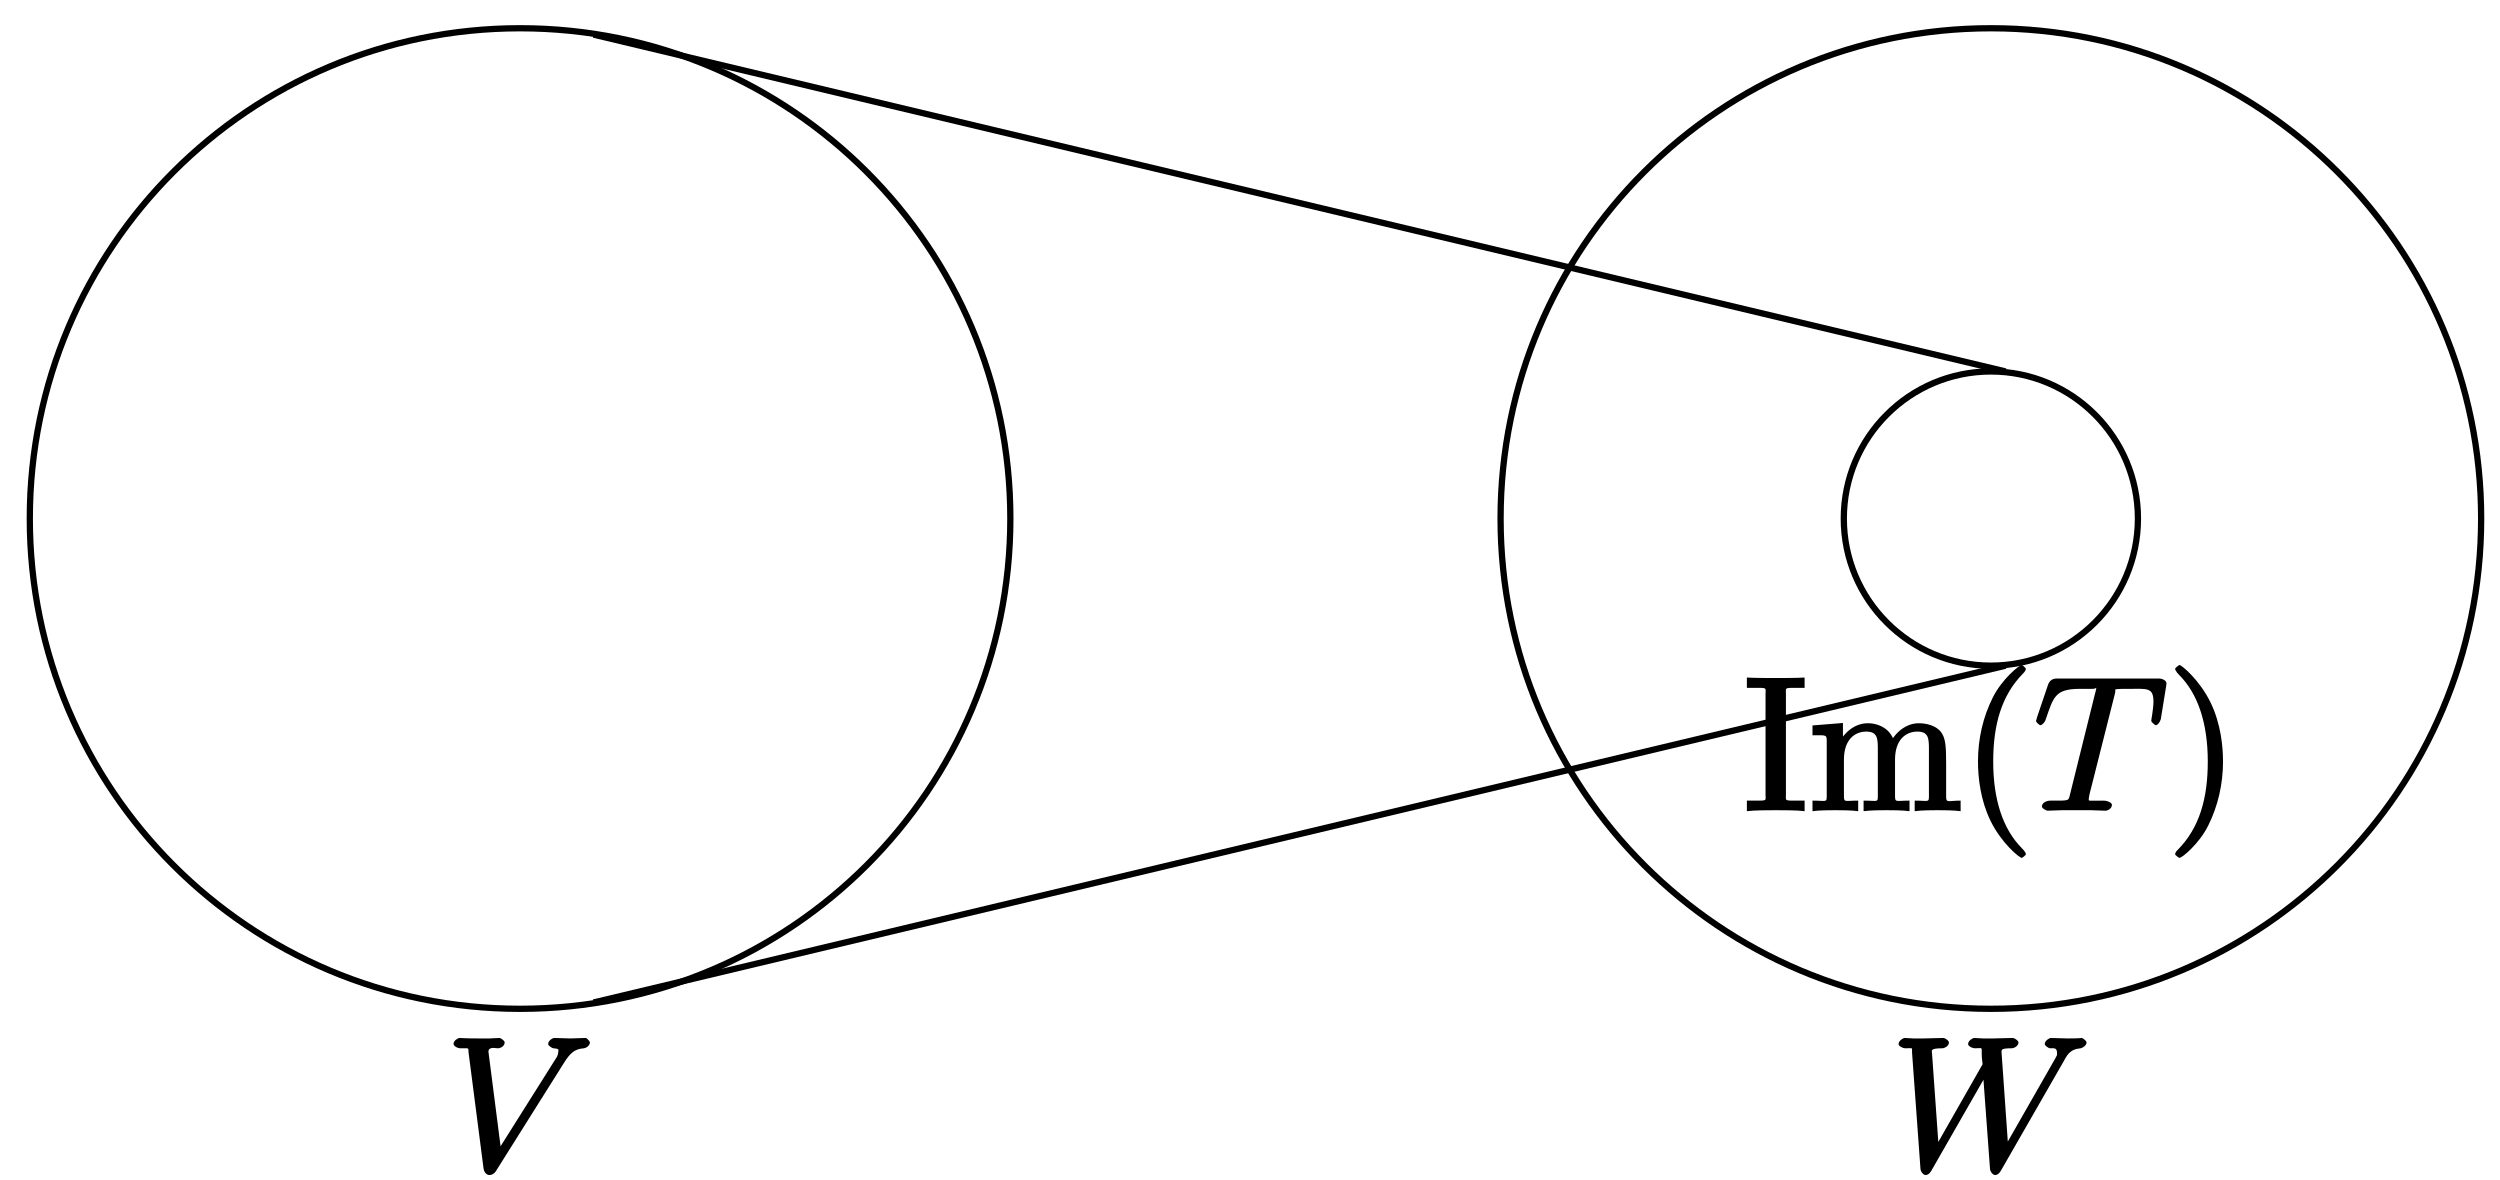
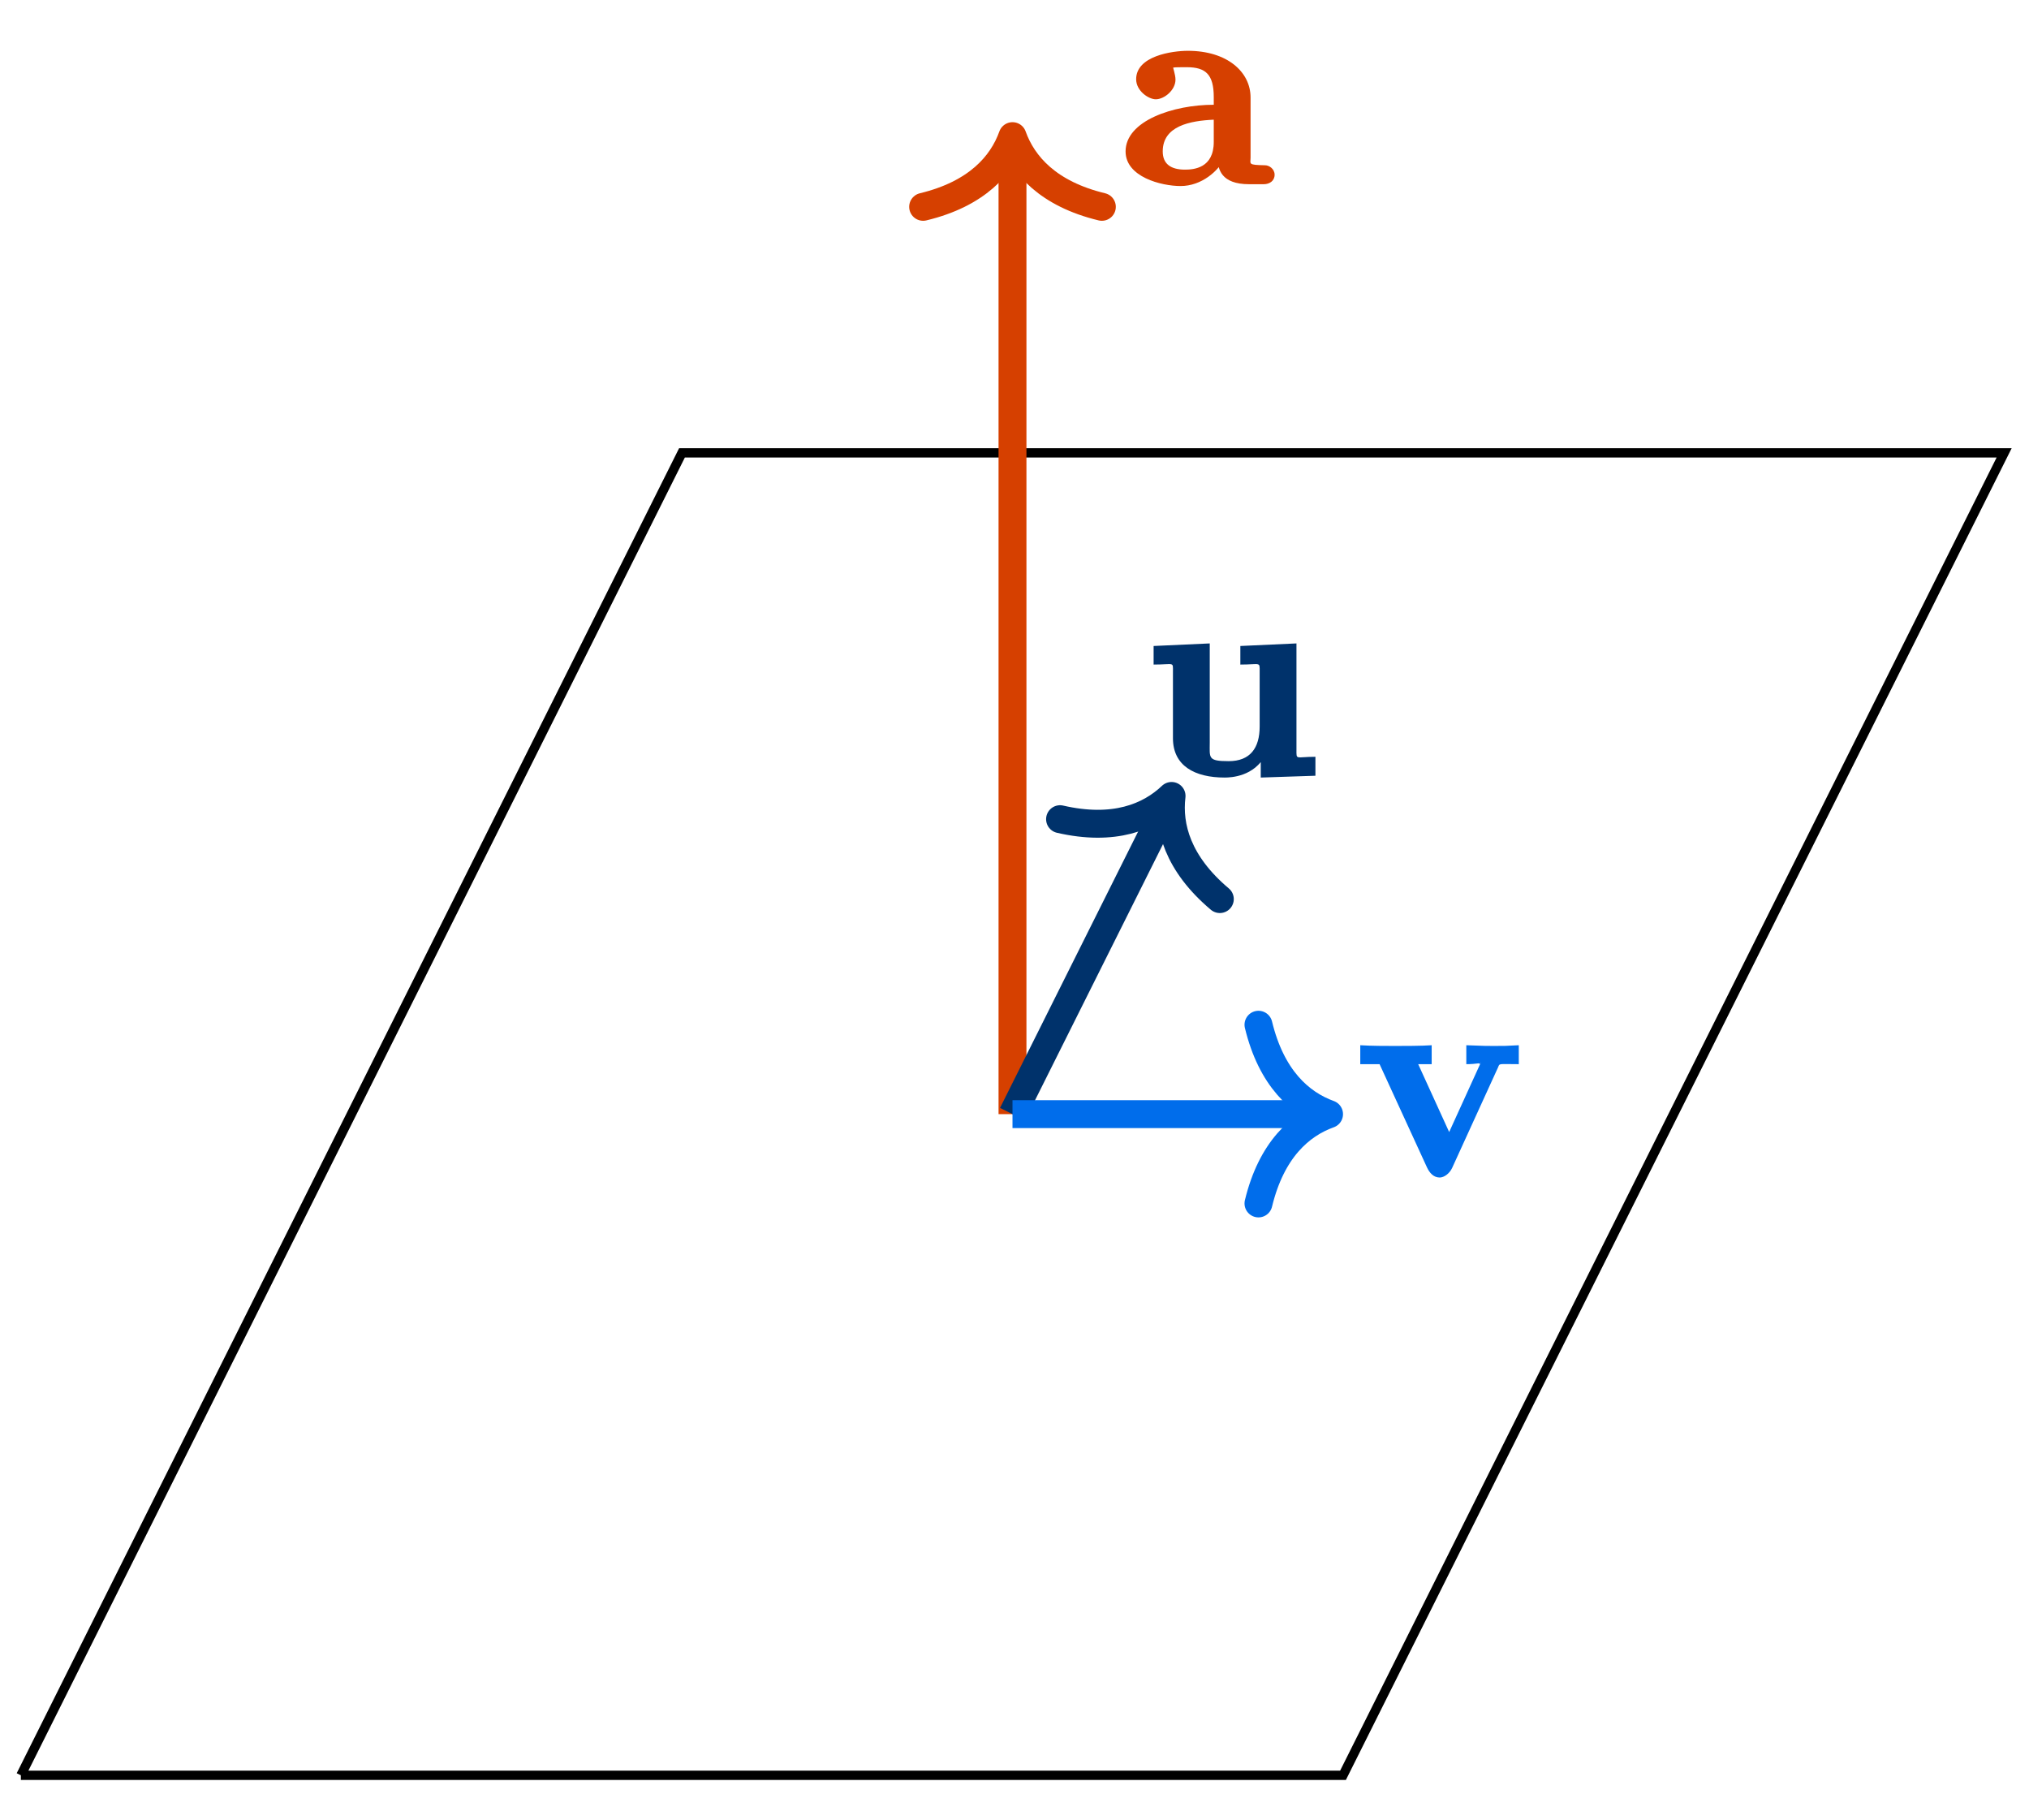
- <svg xmlns="http://www.w3.org/2000/svg" xmlns:xlink="http://www.w3.org/1999/xlink" width="159pt" height="75pt" viewBox="0 0 159 75" version="1.1">
+ <svg xmlns="http://www.w3.org/2000/svg" xmlns:xlink="http://www.w3.org/1999/xlink" width="87pt" height="78pt" viewBox="0 0 87 78" version="1.1">
  <defs>
    <g>
      <symbol overflow="visible" id="glyph0-0">
        <path style="stroke:none;" d="" />
      </symbol>
      <symbol overflow="visible" id="glyph0-1">
-         <path style="stroke:none;" d="M 7.5 -6.875 C 7.906 -7.516 8.172 -7.766 8.781 -7.812 C 8.906 -7.828 9.156 -7.969 9.156 -8.188 C 9.156 -8.234 8.984 -8.469 8.875 -8.469 C 8.656 -8.469 8.141 -8.438 7.922 -8.438 C 7.578 -8.438 7.219 -8.469 6.891 -8.469 C 6.797 -8.469 6.5 -8.312 6.5 -8.078 C 6.5 -7.969 6.781 -7.812 6.828 -7.812 C 7.266 -7.781 7.141 -7.703 7.141 -7.562 C 7.141 -7.391 7.031 -7.219 7.016 -7.203 L 3.266 -1.25 L 3.531 -1.141 L 2.703 -7.594 C 2.703 -7.938 3.172 -7.812 3.297 -7.812 C 3.484 -7.812 3.734 -7.953 3.734 -8.188 C 3.734 -8.312 3.453 -8.469 3.422 -8.469 C 3.219 -8.469 2.969 -8.438 2.766 -8.438 L 2.109 -8.438 C 1.234 -8.438 0.875 -8.469 0.859 -8.469 C 0.781 -8.469 0.484 -8.312 0.484 -8.094 C 0.484 -7.953 0.734 -7.812 0.922 -7.812 C 1.531 -7.812 1.406 -7.859 1.438 -7.547 L 2.391 -0.172 C 2.422 0.078 2.594 0.25 2.766 0.25 C 2.906 0.25 3.078 0.172 3.188 -0.016 Z M 7.5 -6.875 " />
+         <path style="stroke:none;" d="M 5.625 -3.719 C 5.625 -4.812 4.625 -5.719 2.938 -5.719 C 2.266 -5.719 0.719 -5.5 0.719 -4.5 C 0.719 -4 1.25 -3.641 1.562 -3.641 C 1.922 -3.641 2.406 -4.031 2.406 -4.484 C 2.406 -4.703 2.281 -5.031 2.312 -5 C 2.375 -5.016 2.672 -5.016 2.891 -5.016 C 3.703 -5.016 4.047 -4.703 4.047 -3.734 L 4.047 -3.406 C 2.312 -3.406 0.266 -2.719 0.266 -1.406 C 0.266 -0.312 1.797 0.078 2.625 0.078 C 3.531 0.078 4.25 -0.578 4.5 -1.094 L 4.219 -1.094 C 4.219 -0.656 4.359 0 5.562 0 L 6.188 0 C 6.438 0 6.656 -0.141 6.656 -0.406 C 6.656 -0.656 6.422 -0.812 6.25 -0.812 C 5.5 -0.828 5.625 -0.859 5.625 -1.141 Z M 4.047 -1.812 C 4.047 -0.688 3.188 -0.625 2.812 -0.625 C 2.219 -0.625 1.859 -0.859 1.859 -1.406 C 1.859 -2.5 3.031 -2.719 4.047 -2.766 Z M 4.047 -1.812 " />
      </symbol>
      <symbol overflow="visible" id="glyph0-2">
-         <path style="stroke:none;" d="M 10.906 -6.875 C 11.172 -7.344 11.328 -7.75 12.047 -7.812 C 12.156 -7.828 12.422 -7.984 12.422 -8.172 C 12.422 -8.312 12.156 -8.469 12.125 -8.469 C 12.094 -8.469 12.016 -8.438 11.219 -8.438 C 10.859 -8.438 10.5 -8.469 10.141 -8.469 C 10.078 -8.469 9.766 -8.312 9.766 -8.078 C 9.766 -7.969 10.031 -7.812 10.094 -7.812 C 10.344 -7.812 10.547 -7.875 10.547 -7.5 C 10.547 -7.344 10.547 -7.375 10.438 -7.172 L 7.172 -1.453 L 7.453 -1.344 L 7.016 -7.578 C 7.016 -7.719 7 -7.812 7.656 -7.812 C 7.812 -7.812 8.094 -7.953 8.094 -8.188 C 8.094 -8.312 7.812 -8.469 7.75 -8.469 C 7.344 -8.469 6.891 -8.438 6.469 -8.438 L 5.844 -8.438 C 5.672 -8.438 5.453 -8.469 5.266 -8.469 C 5.203 -8.469 4.891 -8.312 4.891 -8.078 C 4.891 -7.953 5.141 -7.812 5.344 -7.812 C 5.891 -7.812 5.719 -7.953 5.766 -7.219 L 5.812 -6.797 L 2.766 -1.453 L 3.031 -1.344 L 2.594 -7.516 C 2.594 -7.656 2.438 -7.812 3.25 -7.812 C 3.375 -7.812 3.672 -7.953 3.672 -8.172 C 3.672 -8.312 3.406 -8.469 3.328 -8.469 C 2.922 -8.469 2.469 -8.438 2.047 -8.438 L 1.422 -8.438 C 1.25 -8.438 1.031 -8.469 0.844 -8.469 C 0.781 -8.469 0.469 -8.312 0.469 -8.078 C 0.469 -7.953 0.734 -7.812 0.891 -7.812 C 1.453 -7.812 1.297 -7.891 1.328 -7.5 L 1.859 -0.172 C 1.859 0.031 2.047 0.25 2.188 0.25 C 2.312 0.25 2.438 0.172 2.547 -0.016 L 6.109 -6.234 L 5.828 -6.344 L 6.281 -0.172 C 6.281 0.031 6.469 0.25 6.609 0.25 C 6.734 0.25 6.875 0.156 6.969 -0.016 Z M 10.906 -6.875 " />
+         <path style="stroke:none;" d="M 4.078 -5.422 L 4.078 -4.766 C 4.953 -4.766 4.906 -4.906 4.906 -4.453 L 4.906 -2.109 C 4.906 -1.188 4.5 -0.625 3.578 -0.625 C 2.672 -0.625 2.766 -0.766 2.766 -1.422 L 2.766 -5.672 L 0.359 -5.562 L 0.359 -4.766 C 1.25 -4.766 1.188 -4.906 1.188 -4.453 L 1.188 -1.609 C 1.188 -0.422 2.125 0.078 3.406 0.078 C 3.688 0.078 4.672 0.031 5.156 -0.891 L 4.953 -0.891 L 4.953 0.078 L 7.297 0 L 7.297 -0.812 C 6.438 -0.812 6.484 -0.656 6.484 -1.125 L 6.484 -5.672 L 4.078 -5.562 Z M 4.078 -5.422 " />
      </symbol>
      <symbol overflow="visible" id="glyph0-3">
-         <path style="stroke:none;" d="M 5.141 -7.438 C 5.219 -7.719 5.078 -7.688 5.266 -7.734 C 5.359 -7.75 5.75 -7.75 6 -7.75 C 7.203 -7.75 7.594 -7.859 7.594 -6.922 C 7.594 -6.734 7.547 -6.281 7.469 -5.844 L 7.453 -5.703 C 7.453 -5.656 7.672 -5.438 7.75 -5.438 C 7.859 -5.438 8.016 -5.641 8.062 -5.828 L 8.406 -7.953 C 8.422 -8.062 8.422 -8.078 8.422 -8.109 C 8.422 -8.25 8.203 -8.406 7.953 -8.406 L 1.422 -8.406 C 1.141 -8.406 0.969 -8.234 0.891 -8.016 L 0.172 -5.891 C 0.203 -5.953 0.125 -5.719 0.125 -5.703 C 0.125 -5.641 0.328 -5.438 0.406 -5.438 C 0.5 -5.438 0.688 -5.625 0.734 -5.781 C 1.234 -7.234 1.328 -7.75 2.922 -7.75 L 3.719 -7.75 C 4 -7.75 3.953 -7.906 3.953 -7.766 C 3.953 -7.734 3.953 -7.703 3.891 -7.5 L 2.297 -1.078 C 2.172 -0.609 2.312 -0.641 1.047 -0.641 C 0.75 -0.641 0.5 -0.484 0.5 -0.266 C 0.5 -0.141 0.797 0 0.859 0 C 1.156 0 1.469 -0.031 1.766 -0.031 L 3.641 -0.031 C 3.938 -0.031 4.25 0 4.547 0 C 4.688 0 4.953 -0.141 4.953 -0.375 C 4.953 -0.484 4.719 -0.641 4.406 -0.641 C 3.328 -0.641 3.484 -0.594 3.484 -0.781 C 3.484 -0.781 3.484 -0.875 3.531 -1.062 Z M 5.141 -7.438 " />
-       </symbol>
-       <symbol overflow="visible" id="glyph1-0">
-         <path style="stroke:none;" d="" />
-       </symbol>
-       <symbol overflow="visible" id="glyph1-1">
-         <path style="stroke:none;" d="M 2.75 -7.406 C 2.75 -7.844 2.625 -7.812 3.531 -7.812 L 3.938 -7.812 L 3.938 -8.469 C 3.5 -8.438 2.469 -8.438 2.109 -8.438 C 1.75 -8.438 0.719 -8.438 0.266 -8.469 L 0.266 -7.812 L 0.688 -7.812 C 1.594 -7.812 1.453 -7.844 1.453 -7.406 L 1.453 -1.047 C 1.453 -0.609 1.594 -0.641 0.688 -0.641 L 0.266 -0.641 L 0.266 0.031 C 0.719 -0.031 1.75 -0.031 2.109 -0.031 C 2.469 -0.031 3.5 -0.031 3.938 0.031 L 3.938 -0.641 L 3.531 -0.641 C 2.625 -0.641 2.75 -0.609 2.75 -1.047 Z M 2.75 -7.406 " />
-       </symbol>
-       <symbol overflow="visible" id="glyph1-2">
-         <path style="stroke:none;" d="M 8.719 -3.047 C 8.719 -4.156 8.672 -4.609 8.406 -4.984 C 8.062 -5.453 7.391 -5.562 6.984 -5.562 C 5.984 -5.562 5.312 -4.703 5.125 -4.234 L 5.453 -4.234 C 5.281 -5.156 4.484 -5.562 3.734 -5.562 C 2.562 -5.562 1.953 -4.422 1.906 -4.344 L 2.156 -4.344 L 2.156 -5.578 L 0.219 -5.422 L 0.219 -4.797 C 1.188 -4.797 1.125 -4.859 1.125 -4.266 L 1.125 -1.031 C 1.125 -0.484 1.156 -0.641 0.219 -0.641 L 0.219 0.031 C 0.688 -0.031 1.344 -0.031 1.672 -0.031 C 2.016 -0.031 2.672 -0.031 3.125 0.031 L 3.125 -0.641 C 2.219 -0.641 2.219 -0.484 2.219 -1.031 L 2.219 -3.25 C 2.219 -4.5 2.891 -5.031 3.641 -5.031 C 4.375 -5.031 4.375 -4.562 4.375 -3.844 L 4.375 -1.031 C 4.375 -0.484 4.406 -0.641 3.469 -0.641 L 3.469 0.031 C 3.938 -0.031 4.594 -0.031 4.922 -0.031 C 5.266 -0.031 5.922 -0.031 6.391 0.031 L 6.391 -0.641 C 5.469 -0.641 5.469 -0.484 5.469 -1.031 L 5.469 -3.25 C 5.469 -4.5 6.141 -5.031 6.891 -5.031 C 7.625 -5.031 7.625 -4.562 7.625 -3.844 L 7.625 -1.031 C 7.625 -0.484 7.656 -0.641 6.719 -0.641 L 6.719 0.031 C 7.203 -0.031 7.844 -0.031 8.172 -0.031 C 8.516 -0.031 9.172 -0.031 9.641 0.031 L 9.641 -0.641 C 8.875 -0.641 8.734 -0.484 8.719 -0.844 Z M 8.719 -3.047 " />
-       </symbol>
-       <symbol overflow="visible" id="glyph1-3">
-         <path style="stroke:none;" d="M 4.047 2.766 C 4.047 2.719 4 2.594 3.797 2.391 C 2.594 1.188 1.969 -0.688 1.969 -3.125 C 1.969 -5.438 2.484 -7.328 3.875 -8.734 C 4 -8.844 4.047 -8.984 4.047 -9.016 C 4.047 -9.078 3.828 -9.266 3.781 -9.266 C 3.625 -9.266 2.516 -8.359 1.938 -7.188 C 1.328 -5.969 1 -4.594 1 -3.125 C 1 -2.062 1.172 -0.641 1.797 0.641 C 2.5 2.078 3.641 3 3.781 3 C 3.828 3 4.047 2.828 4.047 2.766 Z M 4.047 2.766 " />
-       </symbol>
-       <symbol overflow="visible" id="glyph1-4">
-         <path style="stroke:none;" d="M 3.531 -3.125 C 3.531 -4.031 3.406 -5.516 2.734 -6.891 C 2.031 -8.328 0.891 -9.266 0.766 -9.266 C 0.719 -9.266 0.484 -9.078 0.484 -9.016 C 0.484 -8.984 0.531 -8.844 0.734 -8.641 C 1.938 -7.438 2.562 -5.562 2.562 -3.125 C 2.562 -0.812 2.047 1.078 0.656 2.484 C 0.531 2.594 0.484 2.719 0.484 2.766 C 0.484 2.828 0.719 3 0.766 3 C 0.922 3 2.016 2.109 2.594 0.938 C 3.203 -0.281 3.531 -1.688 3.531 -3.125 Z M 3.531 -3.125 " />
+         <path style="stroke:none;" d="M 6.047 -4.656 C 6.125 -4.844 6.047 -4.797 6.938 -4.797 L 6.938 -5.609 C 6.375 -5.578 6.344 -5.578 5.859 -5.578 C 5.531 -5.578 5.516 -5.578 4.688 -5.609 L 4.688 -4.797 C 5.156 -4.797 5.266 -4.875 5.266 -4.797 C 5.266 -4.781 5.312 -4.875 5.328 -4.906 L 3.812 -1.578 L 4.094 -1.578 L 2.625 -4.797 L 3.203 -4.797 L 3.203 -5.609 C 2.797 -5.578 1.953 -5.578 1.641 -5.578 C 1.297 -5.578 0.594 -5.578 0.141 -5.609 L 0.141 -4.797 L 0.969 -4.797 L 3 -0.375 C 3.109 -0.141 3.281 0.062 3.547 0.062 C 3.734 0.062 3.969 -0.109 4.078 -0.344 Z M 6.047 -4.656 " />
      </symbol>
    </g>
  </defs>
  <g id="surface1">
-     <path style="fill:none;stroke-width:0.399;stroke-linecap:butt;stroke-linejoin:miter;stroke:rgb(0%,0%,0%);stroke-opacity:1;stroke-miterlimit:10;" d="M 31.183 -0 C 31.183 17.222 17.222 31.183 -0.001 31.183 C -17.22 31.183 -31.18 17.222 -31.18 -0 C -31.18 -17.223 -17.22 -31.18 -0.001 -31.18 C 17.222 -31.18 31.183 -17.223 31.183 -0 Z M 31.183 -0 " transform="matrix(1,0,0,-1,33.075,32.98)" />
-     <path style="fill:none;stroke-width:0.399;stroke-linecap:butt;stroke-linejoin:miter;stroke:rgb(0%,0%,0%);stroke-opacity:1;stroke-miterlimit:10;" d="M 102.898 -0 C 102.898 5.168 98.71 9.355 93.546 9.355 C 88.378 9.355 84.191 5.168 84.191 -0 C 84.191 -5.165 88.378 -9.356 93.546 -9.356 C 98.71 -9.356 102.898 -5.165 102.898 -0 Z M 102.898 -0 " transform="matrix(1,0,0,-1,33.075,32.98)" />
-     <path style="fill:none;stroke-width:0.399;stroke-linecap:butt;stroke-linejoin:miter;stroke:rgb(0%,0%,0%);stroke-opacity:1;stroke-miterlimit:10;" d="M 124.726 -0 C 124.726 17.222 110.765 31.183 93.546 31.183 C 76.323 31.183 62.362 17.222 62.362 -0 C 62.362 -17.223 76.323 -31.18 93.546 -31.18 C 110.765 -31.18 124.726 -17.223 124.726 -0 Z M 124.726 -0 " transform="matrix(1,0,0,-1,33.075,32.98)" />
-     <g style="fill:rgb(0%,0%,0%);fill-opacity:1;">
-       <use xlink:href="#glyph0-1" x="28.362" y="74.483" />
+     <path style="fill:none;stroke-width:0.399;stroke-linecap:butt;stroke-linejoin:miter;stroke:rgb(0%,0%,0%);stroke-opacity:1;stroke-miterlimit:10;" d="M 0.001 0.002 L 28.348 56.693 L 85.04 56.693 L 56.692 0.002 L 0.001 0.002 " transform="matrix(1,0,0,-1,0.894,76.107)" />
+     <path style="fill:none;stroke-width:1.196;stroke-linecap:butt;stroke-linejoin:miter;stroke:rgb(83.899%,25.099%,0%);stroke-opacity:1;stroke-miterlimit:10;" d="M 42.52 28.345 L 42.52 69.673 " transform="matrix(1,0,0,-1,0.894,76.107)" />
+     <path style="fill:none;stroke-width:1.196;stroke-linecap:round;stroke-linejoin:round;stroke:rgb(83.899%,25.099%,0%);stroke-opacity:1;stroke-miterlimit:10;" d="M -3.029 3.832 C -2.475 1.531 -1.24 0.445 0.002 0 C -1.24 -0.445 -2.475 -1.531 -3.029 -3.832 " transform="matrix(0,-1,-1,0,43.4142,5.83774)" />
+     <g style="fill:rgb(83.899%,25.099%,0%);fill-opacity:1;">
+       <use xlink:href="#glyph0-1" x="47.997" y="7.897" />
    </g>
-     <g style="fill:rgb(0%,0%,0%);fill-opacity:1;">
-       <use xlink:href="#glyph0-2" x="120.281" y="74.483" />
+     <path style="fill:none;stroke-width:1.196;stroke-linecap:butt;stroke-linejoin:miter;stroke:rgb(0%,19.6%,42%);stroke-opacity:1;stroke-miterlimit:10;" d="M 42.52 28.345 L 49.071 41.451 " transform="matrix(1,0,0,-1,0.894,76.107)" />
+     <path style="fill:none;stroke-width:1.196;stroke-linecap:round;stroke-linejoin:round;stroke:rgb(0%,19.6%,42%);stroke-opacity:1;stroke-miterlimit:10;" d="M -3.029 3.831 C -2.473 1.532 -1.242 0.448 0.001 -0.001 C -1.243 -0.448 -2.475 -1.531 -3.029 -3.83 " transform="matrix(0.44717,-0.89436,-0.89436,-0.44717,50.23361,34.1214)" />
+     <g style="fill:rgb(0%,19.6%,42%);fill-opacity:1;">
+       <use xlink:href="#glyph0-2" x="49.106" y="33.255" />
    </g>
-     <path style="fill:none;stroke-width:0.399;stroke-linecap:butt;stroke-linejoin:miter;stroke:rgb(0%,0%,0%);stroke-opacity:1;stroke-miterlimit:10;" d="M 4.679 30.777 L 94.48 9.355 " transform="matrix(1,0,0,-1,33.075,32.98)" />
-     <path style="fill:none;stroke-width:0.399;stroke-linecap:butt;stroke-linejoin:miter;stroke:rgb(0%,0%,0%);stroke-opacity:1;stroke-miterlimit:10;" d="M 4.679 -30.778 L 94.48 -9.356 " transform="matrix(1,0,0,-1,33.075,32.98)" />
-     <g style="fill:rgb(0%,0%,0%);fill-opacity:1;">
-       <use xlink:href="#glyph1-1" x="110.835" y="51.56" />
-       <use xlink:href="#glyph1-2" x="115.055" y="51.56" />
-       <use xlink:href="#glyph1-3" x="124.799" y="51.56" />
-     </g>
-     <g style="fill:rgb(0%,0%,0%);fill-opacity:1;">
-       <use xlink:href="#glyph0-3" x="129.366" y="51.561" />
-     </g>
-     <g style="fill:rgb(0%,0%,0%);fill-opacity:1;">
-       <use xlink:href="#glyph1-4" x="137.853" y="51.56" />
+     <path style="fill:none;stroke-width:1.196;stroke-linecap:butt;stroke-linejoin:miter;stroke:rgb(0%,42.699%,92.2%);stroke-opacity:1;stroke-miterlimit:10;" d="M 42.52 28.345 L 55.497 28.345 " transform="matrix(1,0,0,-1,0.894,76.107)" />
+     <path style="fill:none;stroke-width:1.196;stroke-linecap:round;stroke-linejoin:round;stroke:rgb(0%,42.699%,92.2%);stroke-opacity:1;stroke-miterlimit:10;" d="M -3.029 3.831 C -2.474 1.534 -1.244 0.448 -0.002 -0.002 C -1.244 -0.447 -2.474 -1.533 -3.029 -3.83 " transform="matrix(1,0,0,-1,56.98986,47.7602)" />
+     <g style="fill:rgb(0%,42.699%,92.2%);fill-opacity:1;">
+       <use xlink:href="#glyph0-3" x="58.185" y="50.417" />
    </g>
  </g>
</svg>
